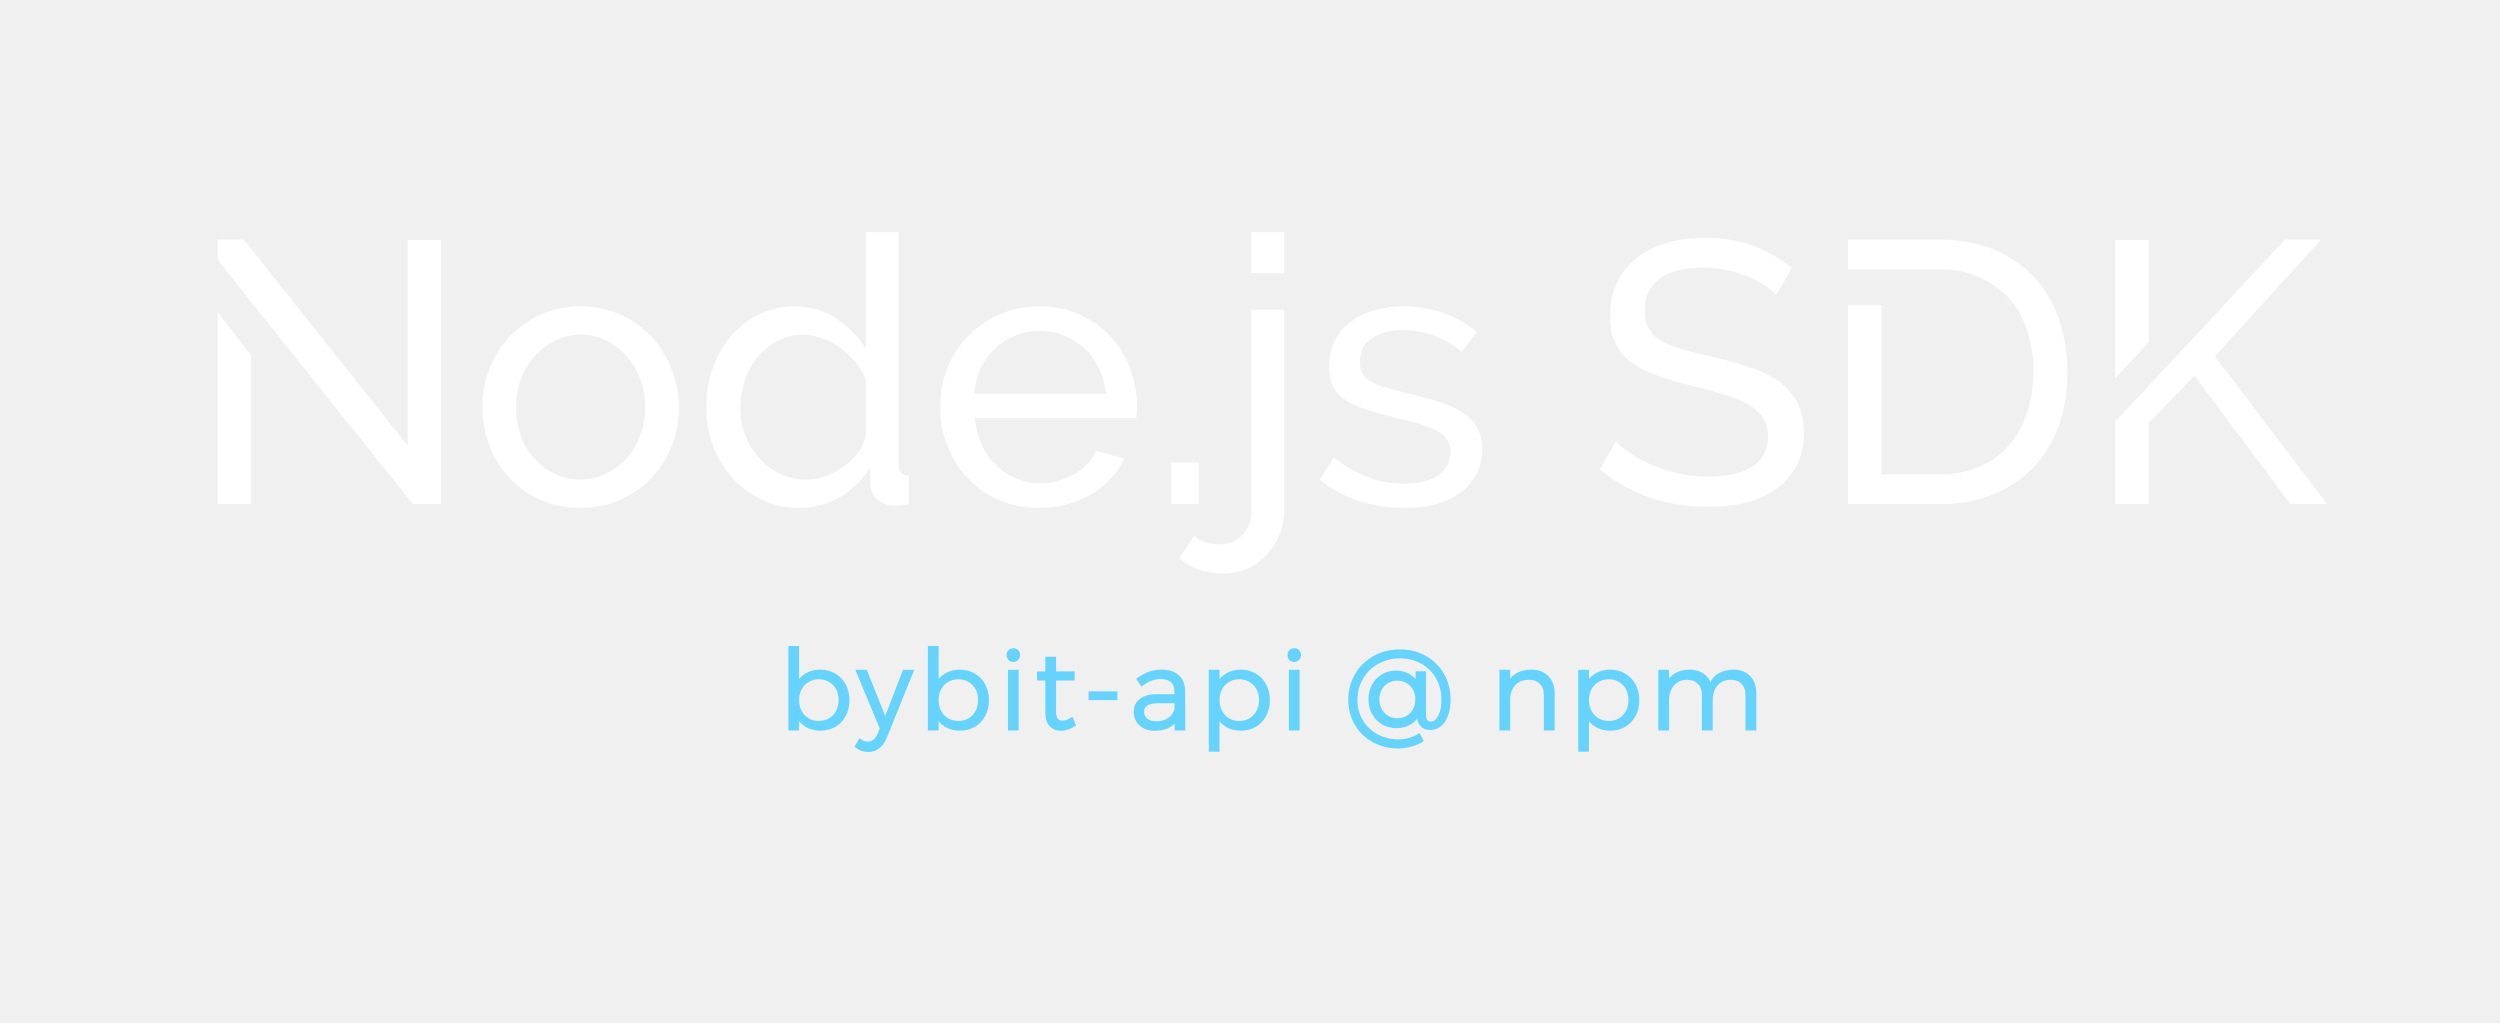
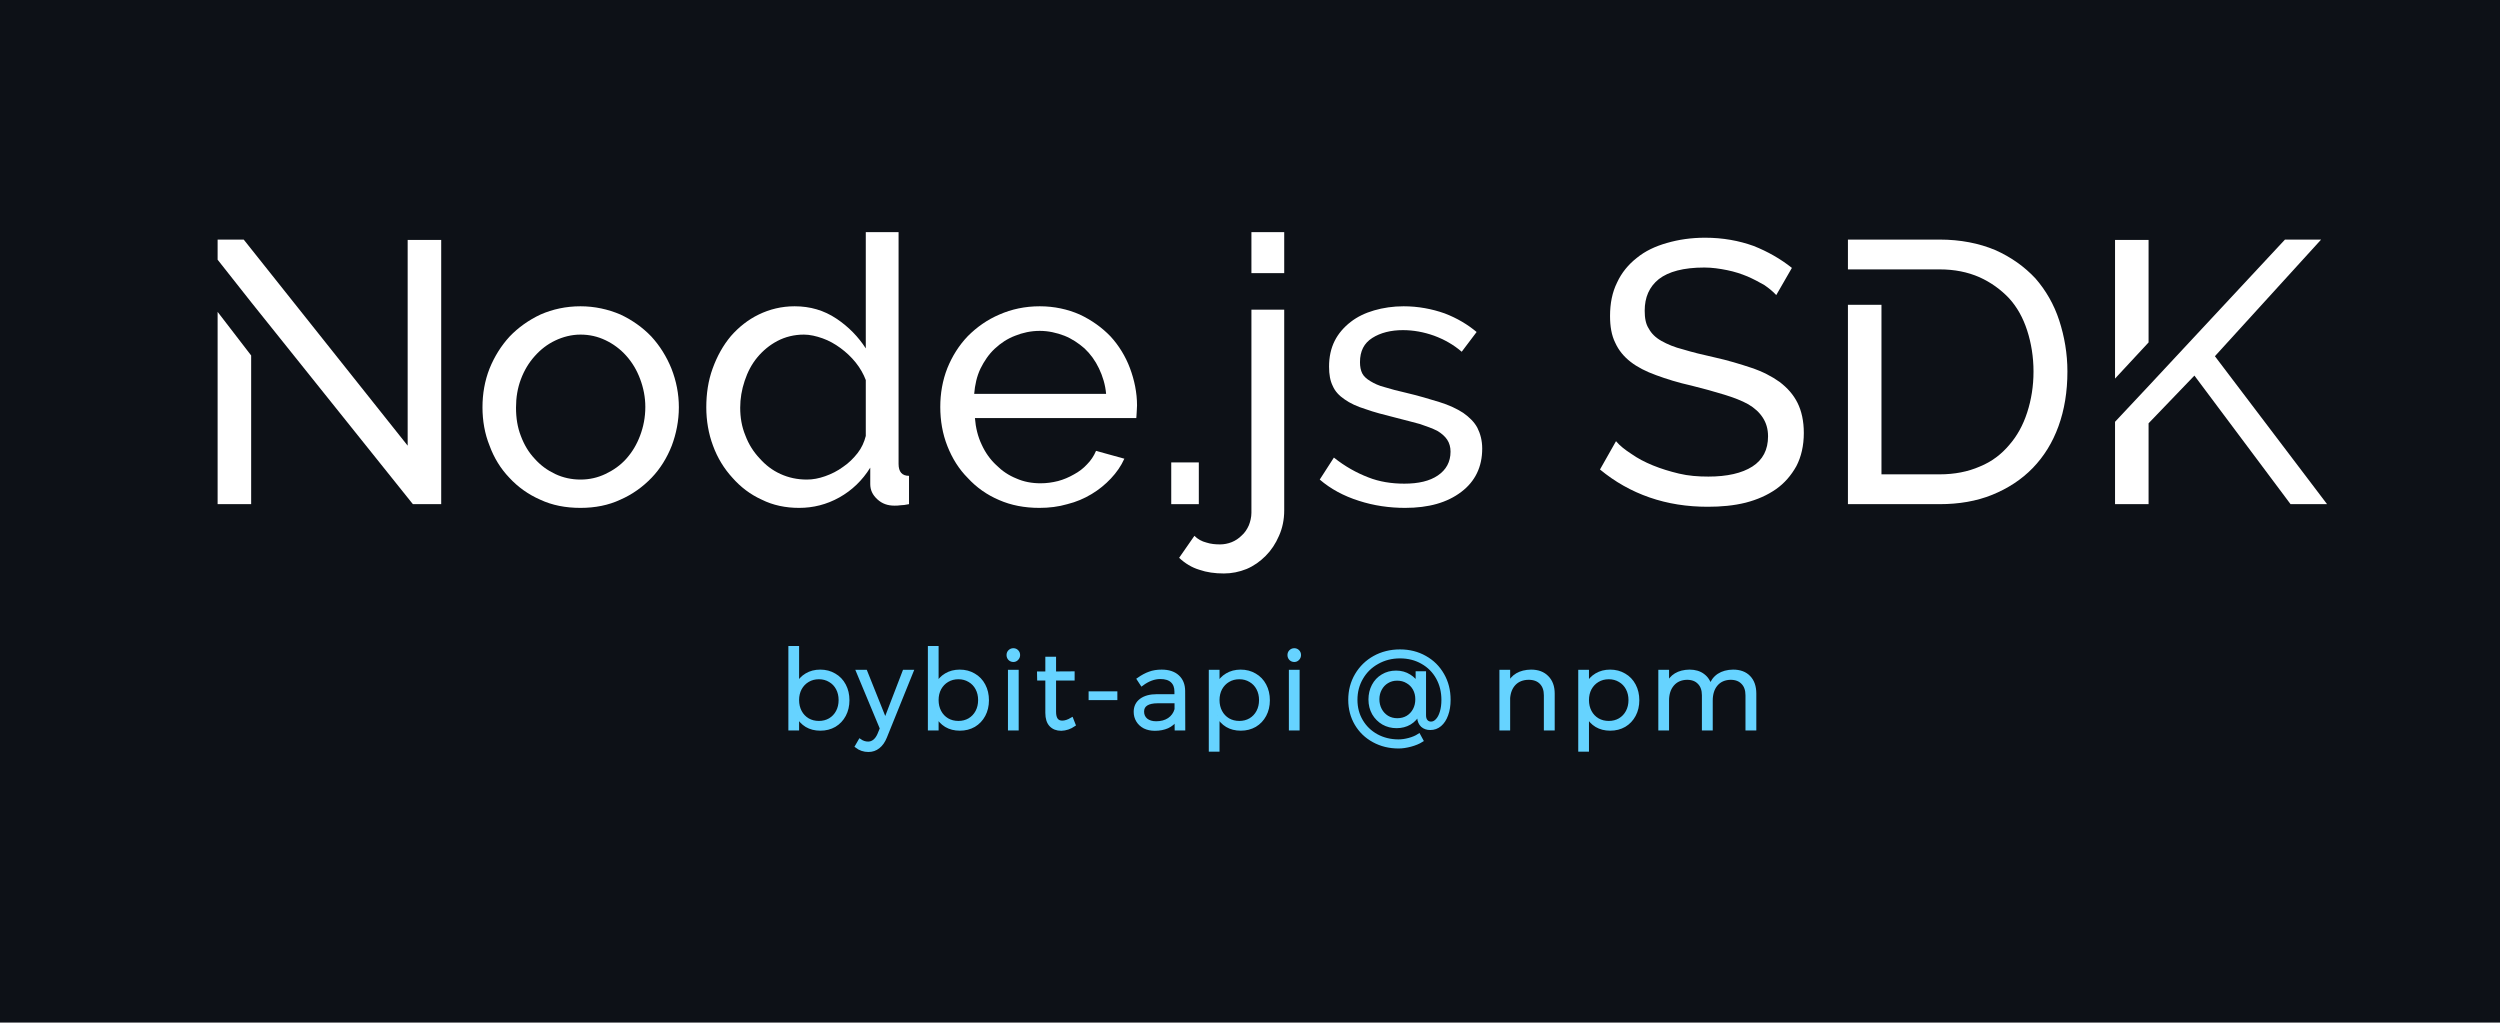
<svg xmlns="http://www.w3.org/2000/svg" viewBox="172.747 253.028 666.59 272.647">
+   <rect x="172.747" y="253.028" width="666.59" height="272.647" fill="#0d1117" />
  <g id="logo-group" fill="#FFFFFF" transform="matrix(1, 0, 0, 1, 3.552713678800501e-15, 0)">
    <image id="container" x="51.2" y="-76.8" width="921.6" height="921.6" style="display: none;" transform="translate(0 0)" fill="#FFFFFF" />
    <g id="logo-center" transform="translate(180.7716 0)" fill="#FFFFFF">
      <image id="icon_container" x="0" y="0" style="display: none;" fill="#FFFFFF" />
      <g id="slogan" style="font-style:normal;font-weight:300;font-size:32px;line-height:1;font-family:Montserrat;font-variant-ligatures:none;text-align:center;text-anchor:middle" transform="translate(0 0)" fill="#FFFFFF">
        <path id="path180156" style="font-style:normal;font-weight:300;font-size:32px;line-height:1;font-family:Montserrat;font-variant-ligatures:none;text-align:center;text-anchor:middle" d="m 391.878,-16.832 q 2.336,0 4.16,1.088 1.856,1.056 2.88,3.008 1.024,1.92 1.024,4.384 0,2.432 -1.024,4.352 -1.024,1.92 -2.848,3.008 -1.824,1.056 -4.16,1.056 -2.304,0 -4.032,-1.024 -1.728,-1.056 -2.688,-2.912 V 0 h -2.144 v -23.744 h 2.144 v 10.848 q 0.928,-1.856 2.656,-2.88 1.76,-1.056 4.032,-1.056 z m -0.384,15.04 q 1.792,0 3.232,-0.832 1.44,-0.864 2.24,-2.368 0.8,-1.504 0.8,-3.424 0,-1.888 -0.8,-3.392 -0.8,-1.504 -2.24,-2.336 -1.44,-0.864 -3.232,-0.864 -1.824,0 -3.264,0.864 -1.408,0.832 -2.24,2.336 -0.8,1.504 -0.8,3.392 0,1.92 0.8,3.424 0.8,1.504 2.24,2.368 1.44,0.832 3.264,0.832 z" stroke-width="1" stroke-linejoin="miter" stroke-miterlimit="2" fill="#66D3FF" stroke="#66D3FF" transform="translate(-180.7716 373.5981) translate(383.4104 52.13696) scale(0.91) translate(-383.046 23.744)" />
        <path id="path180158" style="font-style:normal;font-weight:300;font-size:32px;line-height:1;font-family:Montserrat;font-variant-ligatures:none;text-align:center;text-anchor:middle" d="m 408.94,2.4 q -0.768,1.92 -2.048,2.912 -1.248,0.992 -2.88,0.992 -1.952,0 -3.456,-1.152 l 0.96,-1.664 q 1.12,0.768 2.4,0.768 1.024,0 1.856,-0.672 0.832,-0.672 1.376,-1.952 l 0.704,-1.728 -6.944,-16.672 h 2.272 l 5.76,14.4 5.536,-14.4 h 2.208 z" stroke-width="1" stroke-linejoin="miter" stroke-miterlimit="2" fill="#66D3FF" stroke="#66D3FF" transform="translate(-180.7716 373.5981) translate(401.165 58.48512) scale(0.91) translate(-400.5565 16.768)" />
        <path id="path180160" style="font-style:normal;font-weight:300;font-size:32px;line-height:1;font-family:Montserrat;font-variant-ligatures:none;text-align:center;text-anchor:middle" d="m 428.753,-16.832 q 2.336,0 4.16,1.088 1.856,1.056 2.88,3.008 1.024,1.92 1.024,4.384 0,2.432 -1.024,4.352 -1.024,1.92 -2.848,3.008 -1.824,1.056 -4.16,1.056 -2.304,0 -4.032,-1.024 -1.728,-1.056 -2.688,-2.912 V 0 h -2.144 v -23.744 h 2.144 v 10.848 q 0.928,-1.856 2.656,-2.88 1.76,-1.056 4.032,-1.056 z m -0.384,15.04 q 1.792,0 3.232,-0.832 1.44,-0.864 2.24,-2.368 0.8,-1.504 0.8,-3.424 0,-1.888 -0.8,-3.392 -0.8,-1.504 -2.24,-2.336 -1.44,-0.864 -3.232,-0.864 -1.824,0 -3.264,0.864 -1.408,0.832 -2.24,2.336 -0.8,1.504 -0.8,3.392 0,1.92 0.8,3.424 0.8,1.504 2.24,2.368 1.44,0.832 3.264,0.832 z" stroke-width="1" stroke-linejoin="miter" stroke-miterlimit="2" fill="#66D3FF" stroke="#66D3FF" transform="translate(-180.7716 373.5981) translate(420.6067 52.13696) scale(0.91) translate(-419.921 23.744)" />
        <path id="path180162" style="font-style:normal;font-weight:300;font-size:32px;line-height:1;font-family:Montserrat;font-variant-ligatures:none;text-align:center;text-anchor:middle" d="m 441.386,-16.768 h 2.144 V 0 h -2.144 z m 1.088,-6.336 q 0.64,0 1.056,0.448 0.416,0.416 0.416,1.056 0,0.64 -0.448,1.088 -0.416,0.448 -1.024,0.448 -0.64,0 -1.088,-0.448 -0.416,-0.448 -0.416,-1.088 0,-0.64 0.416,-1.056 0.448,-0.448 1.088,-0.448 z" stroke-width="1" stroke-linejoin="miter" stroke-miterlimit="2" fill="#66D3FF" stroke="#66D3FF" transform="translate(-180.7716 373.5981) translate(441.5812 52.71936) scale(0.91) translate(-440.97 23.104)" />
        <path id="path180164" style="font-style:normal;font-weight:300;font-size:32px;line-height:1;font-family:Montserrat;font-variant-ligatures:none;text-align:center;text-anchor:middle" d="m 458.209,-1.152 q -1.728,1.184 -3.712,1.248 -1.92,0 -3.04,-1.184 -1.12,-1.184 -1.12,-3.552 v -9.984 h -2.4 l -0.032,-1.664 h 2.432 v -4.32 h 2.144 v 4.32 l 5.44,-0.032 v 1.696 h -5.44 v 9.632 q 0,3.104 2.304,3.104 1.28,0 2.784,-0.896 z" stroke-width="1" stroke-linejoin="miter" stroke-miterlimit="2" fill="#66D3FF" stroke="#66D3FF" transform="translate(-180.7716 373.5981) translate(449.7121 54.99072) scale(0.91) translate(-447.905 20.608)" />
        <path id="path180166" style="font-style:normal;font-weight:300;font-size:32px;line-height:1;font-family:Montserrat;font-variant-ligatures:none;text-align:center;text-anchor:middle" d="m 461.017,-10.464 h 7.424 v 1.568 h -7.424 z" stroke-width="1" stroke-linejoin="miter" stroke-miterlimit="2" fill="#66D3FF" stroke="#66D3FF" transform="translate(-180.7716 373.5981) translate(463.4645 64.22176) scale(0.91) translate(-461.0175 10.464)" />
        <path id="path180168" style="font-style:normal;font-weight:300;font-size:32px;line-height:1;font-family:Montserrat;font-variant-ligatures:none;text-align:center;text-anchor:middle" d="m 484.226,0 -0.032,-2.816 q -0.992,1.472 -2.592,2.208 -1.6,0.704 -3.68,0.704 -1.696,0 -3.008,-0.64 -1.28,-0.672 -1.984,-1.824 -0.704,-1.152 -0.704,-2.592 0,-2.176 1.664,-3.424 1.696,-1.248 4.64,-1.248 h 5.632 v -1.28 q 0,-1.984 -1.184,-3.072 -1.184,-1.088 -3.456,-1.088 -2.688,0 -5.408,2.016 l -0.96,-1.472 q 1.696,-1.184 3.232,-1.728 1.536,-0.576 3.52,-0.576 3.04,0 4.704,1.536 1.664,1.504 1.696,4.192 L 486.339,0 Z m -5.92,-1.696 q 2.24,0 3.776,-1.024 1.568,-1.056 2.112,-2.944 v -2.304 h -5.408 q -2.208,0 -3.36,0.736 -1.152,0.736 -1.152,2.208 0,1.504 1.088,2.432 1.12,0.896 2.944,0.896 z" stroke-width="1" stroke-linejoin="miter" stroke-miterlimit="2" fill="#66D3FF" stroke="#66D3FF" transform="translate(-180.7716 373.5981) translate(475.4847 58.42688) scale(0.91) translate(-472.2265 16.832)" />
        <path id="path180170" style="font-style:normal;font-weight:300;font-size:32px;line-height:1;font-family:Montserrat;font-variant-ligatures:none;text-align:center;text-anchor:middle" d="m 501.065,-16.832 q 2.336,0 4.16,1.088 1.856,1.056 2.88,3.008 1.024,1.92 1.024,4.384 0,2.432 -1.024,4.352 -1.024,1.92 -2.848,3.008 -1.824,1.056 -4.16,1.056 -2.304,0 -4.032,-1.024 -1.728,-1.056 -2.688,-2.912 v 10.08 h -2.144 v -22.976 h 2.144 v 3.872 q 0.928,-1.856 2.656,-2.88 1.76,-1.056 4.032,-1.056 z m -0.384,15.04 q 1.792,0 3.232,-0.832 1.44,-0.864 2.24,-2.368 0.8,-1.504 0.8,-3.424 0,-1.888 -0.8,-3.392 -0.8,-1.504 -2.24,-2.336 -1.44,-0.864 -3.232,-0.864 -1.824,0 -3.264,0.864 -1.408,0.832 -2.24,2.336 -0.8,1.504 -0.8,3.392 0,1.92 0.8,3.424 0.8,1.504 2.24,2.368 1.44,0.832 3.264,0.832 z" stroke-width="1" stroke-linejoin="miter" stroke-miterlimit="2" fill="#66D3FF" stroke="#66D3FF" transform="translate(-180.7716 373.5981) translate(495.511 58.42688) scale(0.91) translate(-492.2335 16.832)" />
        <path id="path180172" style="font-style:normal;font-weight:300;font-size:32px;line-height:1;font-family:Montserrat;font-variant-ligatures:none;text-align:center;text-anchor:middle" d="m 513.698,-16.768 h 2.144 V 0 h -2.144 z m 1.088,-6.336 q 0.64,0 1.056,0.448 0.416,0.416 0.416,1.056 0,0.64 -0.448,1.088 -0.416,0.448 -1.024,0.448 -0.64,0 -1.088,-0.448 -0.416,-0.448 -0.416,-1.088 0,-0.64 0.416,-1.056 0.448,-0.448 1.088,-0.448 z" stroke-width="1" stroke-linejoin="miter" stroke-miterlimit="2" fill="#66D3FF" stroke="#66D3FF" transform="translate(-180.7716 373.5981) translate(516.4856 52.71936) scale(0.91) translate(-513.2825 23.104)" />
        <path id="path180174" style="font-style:normal;font-weight:300;font-size:32px;line-height:1;font-family:Montserrat;font-variant-ligatures:none;text-align:center;text-anchor:middle" d="m 550.886,-3.936 q 0,1.088 0.544,1.728 0.576,0.608 1.408,0.608 0.992,0 1.792,-0.864 0.832,-0.864 1.28,-2.4 0.48,-1.568 0.48,-3.584 0,-3.616 -1.6,-6.496 -1.6,-2.88 -4.48,-4.512 -2.88,-1.664 -6.56,-1.664 -3.616,0 -6.592,1.664 -2.976,1.632 -4.672,4.544 -1.696,2.88 -1.696,6.432 0,3.456 1.632,6.208 1.632,2.752 4.48,4.32 2.88,1.568 6.432,1.568 1.44,0 3.104,-0.448 1.664,-0.448 2.848,-1.216 l 0.8,1.472 q -1.312,0.832 -3.232,1.344 -1.888,0.512 -3.52,0.512 -4.032,0 -7.296,-1.792 -3.232,-1.76 -5.088,-4.896 -1.856,-3.168 -1.856,-7.072 0,-4.032 1.92,-7.296 1.92,-3.264 5.248,-5.12 3.36,-1.856 7.488,-1.856 4.096,0 7.36,1.856 3.264,1.824 5.12,5.088 1.856,3.232 1.856,7.296 0,2.528 -0.704,4.416 -0.672,1.888 -1.92,2.944 -1.216,1.024 -2.848,1.024 -1.376,0 -2.304,-0.8 -0.896,-0.832 -1.024,-2.272 l -0.032,-1.344 q -0.96,1.856 -2.656,2.88 -1.696,0.992 -3.84,0.992 -2.144,0 -3.904,-0.992 -1.76,-1.024 -2.816,-2.816 -1.024,-1.824 -1.024,-4.096 0,-2.24 0.96,-4.064 0.96,-1.824 2.688,-2.848 1.728,-1.056 3.936,-1.056 2.208,0 3.904,1.088 1.696,1.056 2.336,2.528 v -3.424 h 2.048 z m -7.968,-10.656 q -1.632,0 -2.944,0.8 -1.28,0.768 -2.016,2.144 -0.736,1.344 -0.736,3.008 0,1.696 0.736,3.072 0.736,1.376 2.016,2.176 1.312,0.8 2.976,0.8 1.696,0 3.008,-0.768 1.312,-0.8 2.048,-2.176 0.736,-1.376 0.736,-3.104 0,-1.696 -0.736,-3.04 -0.736,-1.344 -2.08,-2.112 -1.312,-0.8 -3.008,-0.8 z" stroke-width="1" stroke-linejoin="miter" stroke-miterlimit="2" fill="#66D3FF" stroke="#66D3FF" transform="translate(-180.7716 373.5981) translate(532.6941 53.03968) scale(0.91) translate(-529.094 22.752)" />
        <path id="path180176" style="font-style:normal;font-weight:300;font-size:32px;line-height:1;font-family:Montserrat;font-variant-ligatures:none;text-align:center;text-anchor:middle" d="m 580.154,-16.832 q 3.008,0 4.704,1.76 1.728,1.728 1.728,4.768 V 0 h -2.176 v -9.792 q 0,-2.368 -1.312,-3.712 -1.312,-1.344 -3.648,-1.344 -2.592,0.032 -4.16,1.6 -1.536,1.568 -1.76,4.224 V 0 h -2.144 v -16.768 h 2.144 v 3.904 q 0.864,-1.952 2.528,-2.944 1.696,-0.992 4.096,-1.024 z" stroke-width="1" stroke-linejoin="miter" stroke-miterlimit="2" fill="#66D3FF" stroke="#66D3FF" transform="translate(-180.7716 373.5981) translate(572.9998 58.42688) scale(0.91) translate(-571.386 16.832)" />
        <path id="path180178" style="font-style:normal;font-weight:300;font-size:32px;line-height:1;font-family:Montserrat;font-variant-ligatures:none;text-align:center;text-anchor:middle" d="m 601.316,-16.832 q 2.336,0 4.16,1.088 1.856,1.056 2.88,3.008 1.024,1.92 1.024,4.384 0,2.432 -1.024,4.352 -1.024,1.92 -2.848,3.008 -1.824,1.056 -4.16,1.056 -2.304,0 -4.032,-1.024 -1.728,-1.056 -2.688,-2.912 v 10.08 h -2.144 v -22.976 h 2.144 v 3.872 q 0.928,-1.856 2.656,-2.88 1.76,-1.056 4.032,-1.056 z m -0.384,15.04 q 1.792,0 3.232,-0.832 1.44,-0.864 2.24,-2.368 0.8,-1.504 0.8,-3.424 0,-1.888 -0.8,-3.392 -0.8,-1.504 -2.24,-2.336 -1.44,-0.864 -3.232,-0.864 -1.824,0 -3.264,0.864 -1.408,0.832 -2.24,2.336 -0.8,1.504 -0.8,3.392 0,1.92 0.8,3.424 0.8,1.504 2.24,2.368 1.44,0.832 3.264,0.832 z" stroke-width="1" stroke-linejoin="miter" stroke-miterlimit="2" fill="#66D3FF" stroke="#66D3FF" transform="translate(-180.7716 373.5981) translate(594.0185 58.42688) scale(0.91) translate(-592.4835 16.832)" />
        <path id="path180180" style="font-style:normal;font-weight:300;font-size:32px;line-height:1;font-family:Montserrat;font-variant-ligatures:none;text-align:center;text-anchor:middle" d="m 635.356,-16.832 q 2.976,0 4.64,1.728 1.664,1.728 1.664,4.8 V 0 h -2.176 v -9.792 q 0,-2.4 -1.312,-3.712 -1.28,-1.344 -3.552,-1.344 -2.688,0.064 -4.224,1.856 -1.504,1.792 -1.504,4.736 V 0 h -2.176 v -9.792 q 0,-2.4 -1.312,-3.712 -1.28,-1.344 -3.552,-1.344 -2.688,0.064 -4.224,1.856 -1.536,1.792 -1.536,4.736 V 0 h -2.144 v -16.768 h 2.144 v 3.936 q 0.832,-1.984 2.464,-2.976 1.664,-0.992 4.032,-1.024 2.4,0 3.968,1.184 1.6,1.184 2.112,3.328 0.768,-2.24 2.464,-3.36 1.728,-1.12 4.224,-1.152 z" stroke-width="1" stroke-linejoin="miter" stroke-miterlimit="2" fill="#66D3FF" stroke="#66D3FF" transform="translate(-180.7716 373.5981) translate(615.3717 58.42688) scale(0.91) translate(-613.9485 16.832)" />
      </g>
      <g id="title" style="font-style:normal;font-weight:500;font-size:72px;line-height:1;font-family:'Raleway Medium Alt1';font-variant-ligatures:none;text-align:center;text-anchor:middle" transform="translate(0 0)" fill="#FFFFFF">
        <path id="path180183" style="font-style:normal;font-weight:500;font-size:72px;line-height:1;font-family:'Raleway Medium Alt1';font-variant-ligatures:none;text-align:center;text-anchor:middle" d="m 311.331,0 h 6.48 v -28.728 l -6.48,-8.424 z m 36.72,-51.048 v 39.744 l -31.68,-39.816 h -5.04 v 3.888 l 6.48,8.208 31.248,39.024 h 5.472 v -51.048 z" stroke-width="0px" stroke-linejoin="miter" stroke-miterlimit="2" fill="#FFFFFF" stroke="#FFFFFF" transform="translate(0 284.8941) translate(50 32.0144) scale(1.38) translate(-311.3309 51.12)" />
        <path id="path180185" style="font-style:normal;font-weight:500;font-size:72px;line-height:1;font-family:'Raleway Medium Alt1';font-variant-ligatures:none;text-align:center;text-anchor:middle" d="m 381.442,0.72 c 2.808,0 5.4,-0.504 7.704,-1.584 2.304,-1.008 4.32,-2.448 6.048,-4.248 1.656,-1.728 2.952,-3.816 3.888,-6.192 0.864,-2.304 1.368,-4.824 1.368,-7.416 0,-2.592 -0.504,-5.112 -1.44,-7.488 -0.936,-2.304 -2.232,-4.392 -3.888,-6.192 -1.656,-1.728 -3.672,-3.168 -5.976,-4.248 -2.376,-1.008 -4.968,-1.584 -7.704,-1.584 -2.808,0 -5.4,0.576 -7.704,1.584 -2.304,1.08 -4.32,2.52 -5.976,4.248 -1.656,1.8 -2.952,3.888 -3.888,6.192 -0.936,2.376 -1.368,4.896 -1.368,7.488 0,2.592 0.432,5.112 1.368,7.416 0.864,2.376 2.16,4.464 3.816,6.192 1.656,1.8 3.672,3.24 5.976,4.248 2.304,1.08 4.896,1.584 7.776,1.584 z m -12.456,-19.368 c 0,-1.944 0.288,-3.744 0.936,-5.472 0.648,-1.728 1.512,-3.168 2.664,-4.464 1.152,-1.296 2.448,-2.304 3.96,-3.024 1.512,-0.72 3.168,-1.152 4.896,-1.152 1.728,0 3.312,0.36 4.824,1.08 1.512,0.72 2.88,1.728 4.032,3.024 1.152,1.296 2.016,2.736 2.664,4.464 0.648,1.728 1.008,3.528 1.008,5.4 0,2.016 -0.36,3.816 -1.008,5.544 -0.648,1.728 -1.512,3.168 -2.664,4.464 -1.152,1.296 -2.52,2.232 -4.032,2.952 -1.512,0.72 -3.096,1.08 -4.824,1.08 -1.728,0 -3.384,-0.36 -4.896,-1.08 -1.512,-0.72 -2.808,-1.656 -3.96,-2.952 -1.152,-1.224 -2.016,-2.664 -2.664,-4.392 -0.648,-1.656 -0.936,-3.456 -0.936,-5.472 z" stroke-width="0px" stroke-linejoin="miter" stroke-miterlimit="2" fill="#FFFFFF" stroke="#FFFFFF" transform="translate(0 284.8941) translate(120.6217 49.79984) scale(1.38) translate(-362.5061 38.232)" />
        <path id="path180187" style="font-style:normal;font-weight:500;font-size:72px;line-height:1;font-family:'Raleway Medium Alt1';font-variant-ligatures:none;text-align:center;text-anchor:middle" d="m 423.678,0.72 c 2.736,0 5.328,-0.648 7.776,-2.016 2.448,-1.368 4.464,-3.312 5.976,-5.76 v 3.168 c 0,1.152 0.432,2.088 1.368,2.952 0.936,0.864 2.016,1.224 3.312,1.224 0.36,0 0.72,0 1.152,-0.072 0.432,0 0.936,-0.072 1.656,-0.216 v -5.472 c -1.368,0 -2.016,-0.792 -2.016,-2.304 V -52.56 h -6.336 v 22.464 c -1.44,-2.232 -3.312,-4.176 -5.688,-5.76 -2.376,-1.584 -5.04,-2.376 -8.064,-2.376 -2.52,0 -4.824,0.576 -6.912,1.584 -2.088,1.008 -3.888,2.448 -5.4,4.176 -1.512,1.8 -2.664,3.888 -3.528,6.264 -0.864,2.376 -1.224,4.896 -1.224,7.488 0,2.592 0.432,5.112 1.296,7.416 0.864,2.376 2.16,4.464 3.744,6.192 1.584,1.8 3.456,3.24 5.688,4.248 2.16,1.08 4.608,1.584 7.2,1.584 z m 1.512,-5.472 c -1.872,0 -3.528,-0.36 -5.112,-1.08 -1.584,-0.72 -2.88,-1.728 -4.032,-3.024 -1.152,-1.224 -2.088,-2.664 -2.736,-4.392 -0.72,-1.728 -1.008,-3.528 -1.008,-5.4 0,-1.728 0.288,-3.456 0.864,-5.184 0.576,-1.728 1.368,-3.24 2.448,-4.536 1.08,-1.296 2.376,-2.376 3.888,-3.168 1.512,-0.792 3.24,-1.224 5.112,-1.224 1.152,0 2.376,0.288 3.6,0.72 1.224,0.432 2.376,1.08 3.456,1.872 1.08,0.792 2.088,1.728 2.952,2.808 0.864,1.08 1.512,2.232 1.944,3.384 v 10.8 c -0.288,1.152 -0.792,2.304 -1.584,3.312 -0.792,1.008 -1.728,1.944 -2.808,2.664 -1.08,0.792 -2.232,1.368 -3.456,1.8 -1.224,0.432 -2.376,0.648 -3.528,0.648 z" stroke-width="0px" stroke-linejoin="miter" stroke-miterlimit="2" fill="#FFFFFF" stroke="#FFFFFF" transform="translate(0 284.8941) translate(180.2982 30.0272) scale(1.38) translate(-405.7499 52.56)" />
        <path id="path180189" style="font-style:normal;font-weight:500;font-size:72px;line-height:1;font-family:'Raleway Medium Alt1';font-variant-ligatures:none;text-align:center;text-anchor:middle" d="m 470.111,0.72 c 1.872,0 3.672,-0.216 5.4,-0.72 1.728,-0.432 3.24,-1.08 4.68,-1.944 1.44,-0.864 2.664,-1.872 3.744,-3.024 1.08,-1.152 1.944,-2.376 2.592,-3.816 l -5.472,-1.512 c -0.432,1.008 -1.008,1.872 -1.728,2.592 -0.72,0.792 -1.584,1.44 -2.52,1.944 -1.008,0.576 -2.016,1.008 -3.096,1.296 -1.152,0.288 -2.232,0.432 -3.384,0.432 -1.656,0 -3.24,-0.288 -4.68,-0.936 -1.44,-0.576 -2.736,-1.44 -3.888,-2.592 -1.152,-1.08 -2.088,-2.376 -2.808,-3.96 -0.72,-1.512 -1.152,-3.24 -1.296,-5.112 h 31.176 c 0,-0.216 0.072,-0.576 0.072,-1.008 0,-0.432 0.072,-0.864 0.072,-1.44 0,-2.448 -0.504,-4.896 -1.368,-7.2 -0.864,-2.304 -2.16,-4.392 -3.744,-6.12 -1.656,-1.728 -3.672,-3.168 -5.976,-4.248 -2.304,-1.008 -4.896,-1.584 -7.704,-1.584 -2.88,0 -5.472,0.576 -7.776,1.584 -2.376,1.008 -4.392,2.448 -6.12,4.176 -1.728,1.8 -3.024,3.888 -3.96,6.192 -0.936,2.376 -1.368,4.896 -1.368,7.488 0,2.664 0.432,5.184 1.368,7.56 0.936,2.376 2.232,4.464 3.96,6.192 1.656,1.8 3.672,3.24 6.048,4.248 2.304,1.008 4.896,1.512 7.776,1.512 z m 12.888,-22.032 h -25.488 c 0.144,-1.728 0.504,-3.384 1.224,-4.896 0.72,-1.44 1.584,-2.736 2.736,-3.816 1.152,-1.08 2.448,-1.944 3.96,-2.52 1.44,-0.576 3.024,-0.936 4.752,-0.936 1.656,0 3.24,0.36 4.752,0.936 1.44,0.576 2.736,1.44 3.888,2.448 1.152,1.08 2.088,2.376 2.808,3.888 0.72,1.512 1.224,3.168 1.368,4.896 z" stroke-width="0px" stroke-linejoin="miter" stroke-miterlimit="2" fill="#FFFFFF" stroke="#FFFFFF" transform="translate(0 284.8941) translate(242.687 49.79984) scale(1.38) translate(-450.9592 38.232)" />
        <path id="path180191" style="font-style:normal;font-weight:500;font-size:72px;line-height:1;font-family:'Raleway Medium Alt1';font-variant-ligatures:none;text-align:center;text-anchor:middle" d="m 495.585,0 h 5.328 v -8.064 h -5.328 z" stroke-width="0px" stroke-linejoin="miter" stroke-miterlimit="2" fill="#FFFFFF" stroke="#FFFFFF" transform="translate(0 284.8941) translate(304.27 91.43168) scale(1.38) translate(-495.5846 8.064)" />
        <path id="path180193" style="font-style:normal;font-weight:500;font-size:72px;line-height:1;font-family:'Raleway Medium Alt1';font-variant-ligatures:none;text-align:center;text-anchor:middle" d="m 505.749,13.392 c 1.512,0 2.952,-0.288 4.392,-0.864 1.368,-0.576 2.592,-1.44 3.672,-2.52 1.08,-1.08 1.944,-2.376 2.592,-3.888 0.648,-1.44 1.008,-3.096 1.008,-4.896 v -38.808 h -6.336 v 39.24 c 0,0.864 -0.216,1.728 -0.504,2.448 -0.36,0.792 -0.792,1.44 -1.368,1.944 -0.576,0.576 -1.224,1.008 -1.944,1.296 -0.72,0.288 -1.512,0.432 -2.232,0.432 -0.864,0 -1.8,-0.072 -2.664,-0.36 -0.864,-0.216 -1.656,-0.648 -2.304,-1.296 l -2.952,4.248 c 1.152,1.08 2.448,1.872 3.888,2.304 1.44,0.504 3.024,0.72 4.752,0.72 z m 5.328,-58.032 h 6.336 v -7.92 h -6.336 z" stroke-width="0px" stroke-linejoin="miter" stroke-miterlimit="2" fill="#FFFFFF" stroke="#FFFFFF" transform="translate(0 284.8941) translate(306.3736 30.0272) scale(1.38) translate(-497.1089 52.56)" />
        <path id="path180195" style="font-style:normal;font-weight:500;font-size:72px;line-height:1;font-family:'Raleway Medium Alt1';font-variant-ligatures:none;text-align:center;text-anchor:middle" d="m 540.765,0.72 c 4.536,0 8.136,-1.008 10.872,-3.096 2.664,-2.016 4.032,-4.824 4.032,-8.352 0,-1.584 -0.36,-2.88 -0.936,-4.032 -0.576,-1.08 -1.512,-2.016 -2.736,-2.88 -1.224,-0.792 -2.736,-1.512 -4.608,-2.088 -1.872,-0.576 -4.032,-1.224 -6.48,-1.8 -1.584,-0.36 -2.952,-0.72 -4.104,-1.08 -1.152,-0.288 -2.016,-0.72 -2.736,-1.152 -0.72,-0.432 -1.296,-0.936 -1.584,-1.512 -0.288,-0.576 -0.432,-1.296 -0.432,-2.16 0,-2.16 0.792,-3.672 2.376,-4.68 1.584,-1.008 3.6,-1.512 5.904,-1.512 2.016,0 4.032,0.36 6.048,1.08 1.944,0.72 3.744,1.728 5.328,3.096 l 2.88,-3.816 c -1.728,-1.44 -3.744,-2.664 -6.192,-3.6 -2.448,-0.864 -5.112,-1.368 -7.92,-1.368 -2.016,0 -3.96,0.288 -5.688,0.792 -1.728,0.504 -3.24,1.224 -4.536,2.232 -1.296,1.008 -2.376,2.232 -3.096,3.672 -0.72,1.44 -1.08,3.096 -1.08,4.968 0,1.512 0.216,2.736 0.72,3.744 0.432,1.008 1.224,1.872 2.304,2.592 1.008,0.72 2.376,1.368 4.032,1.872 1.584,0.576 3.528,1.08 5.832,1.656 1.728,0.432 3.312,0.864 4.68,1.224 1.296,0.432 2.448,0.864 3.312,1.296 0.864,0.504 1.512,1.08 1.944,1.728 0.432,0.648 0.648,1.44 0.648,2.304 0,2.016 -0.864,3.528 -2.448,4.608 -1.584,1.08 -3.744,1.584 -6.48,1.584 -2.448,0 -4.824,-0.36 -6.984,-1.224 -2.232,-0.864 -4.464,-2.088 -6.624,-3.816 l -2.736,4.248 c 2.088,1.8 4.608,3.168 7.56,4.104 2.88,0.936 5.904,1.368 8.928,1.368 z" stroke-width="0px" stroke-linejoin="miter" stroke-miterlimit="2" fill="#FFFFFF" stroke="#FFFFFF" transform="translate(0 284.8941) translate(343.865 49.79984) scale(1.38) translate(-524.2766 38.232)" />
        <path id="path180197" style="font-style:normal;font-weight:500;font-size:72px;line-height:1;font-family:'Raleway Medium Alt1';font-variant-ligatures:none;text-align:center;text-anchor:middle" d="m 612.48,-40.392 3.024,-5.256 c -2.16,-1.728 -4.68,-3.168 -7.416,-4.248 -2.808,-1.008 -5.904,-1.584 -9.36,-1.584 -2.664,0 -5.112,0.36 -7.344,1.008 -2.304,0.648 -4.248,1.584 -5.832,2.88 -1.656,1.296 -2.952,2.88 -3.816,4.752 -0.936,1.872 -1.368,4.032 -1.368,6.48 0,2.016 0.288,3.744 1.008,5.184 0.648,1.44 1.656,2.664 2.952,3.672 1.296,1.008 2.952,1.872 4.968,2.592 1.944,0.72 4.248,1.44 6.84,2.016 2.304,0.576 4.392,1.152 6.264,1.728 1.872,0.576 3.384,1.152 4.68,1.872 1.224,0.72 2.16,1.584 2.808,2.592 0.648,1.008 1.008,2.16 1.008,3.6 0,2.592 -1.008,4.536 -3.024,5.832 -2.016,1.296 -4.896,1.944 -8.496,1.944 -2.016,0 -3.888,-0.144 -5.688,-0.576 -1.8,-0.432 -3.456,-0.936 -5.04,-1.584 -1.584,-0.648 -2.952,-1.368 -4.176,-2.232 -1.224,-0.792 -2.232,-1.584 -2.952,-2.448 l -3.096,5.472 c 2.88,2.376 6.048,4.176 9.576,5.4 3.528,1.224 7.272,1.8 11.232,1.8 2.592,0 5.04,-0.216 7.344,-0.792 2.232,-0.576 4.176,-1.44 5.832,-2.592 1.656,-1.152 2.952,-2.664 3.96,-4.464 0.936,-1.8 1.44,-3.96 1.44,-6.408 0,-2.304 -0.432,-4.248 -1.224,-5.832 -0.792,-1.584 -1.944,-2.88 -3.456,-4.032 -1.512,-1.08 -3.312,-2.016 -5.472,-2.736 -2.16,-0.72 -4.536,-1.44 -7.128,-2.016 -2.304,-0.504 -4.32,-1.008 -5.976,-1.512 -1.728,-0.432 -3.096,-1.008 -4.248,-1.656 -1.152,-0.648 -1.944,-1.44 -2.448,-2.376 -0.576,-0.864 -0.792,-2.016 -0.792,-3.456 0,-2.592 0.864,-4.608 2.736,-6.12 1.872,-1.44 4.752,-2.232 8.784,-2.232 1.512,0 2.952,0.216 4.392,0.504 1.44,0.288 2.736,0.72 3.96,1.224 1.152,0.504 2.232,1.08 3.24,1.656 0.936,0.648 1.728,1.296 2.304,1.944 z" stroke-width="0px" stroke-linejoin="miter" stroke-miterlimit="2" fill="#FFFFFF" stroke="#FFFFFF" transform="translate(0 284.8941) translate(418.5883 31.5176) scale(1.38) translate(-578.4239 51.48)" />
        <path id="path180199" style="font-style:normal;font-weight:500;font-size:72px;line-height:1;font-family:'Raleway Medium Alt1';font-variant-ligatures:none;text-align:center;text-anchor:middle" d="m 667.155,-35.496 c -1.008,-3.096 -2.592,-5.832 -4.608,-8.136 -2.088,-2.232 -4.68,-4.104 -7.776,-5.472 -3.096,-1.296 -6.696,-2.016 -10.728,-2.016 h -17.712 v 5.76 h 17.712 c 2.88,0 5.4,0.504 7.704,1.512 2.232,1.008 4.104,2.376 5.688,4.032 1.584,1.728 2.736,3.816 3.528,6.264 0.792,2.448 1.224,5.112 1.224,7.92 0,2.88 -0.432,5.472 -1.224,7.92 -0.792,2.448 -1.944,4.536 -3.456,6.264 -1.512,1.8 -3.384,3.24 -5.688,4.176 -2.304,1.008 -4.896,1.512 -7.776,1.512 h -11.232 v -32.76 h -6.48 V 0 h 17.712 c 3.744,0 7.128,-0.576 10.152,-1.8 3.024,-1.224 5.688,-2.952 7.848,-5.184 2.16,-2.232 3.816,-4.896 4.968,-8.064 1.152,-3.168 1.728,-6.696 1.728,-10.584 0,-3.456 -0.576,-6.768 -1.584,-9.864 z" stroke-width="0px" stroke-linejoin="miter" stroke-miterlimit="2" fill="#FFFFFF" stroke="#FFFFFF" transform="translate(0 284.8941) translate(484.7 32.0144) scale(1.38) translate(-626.3309 51.12)" />
        <path id="path180201" style="font-style:normal;font-weight:500;font-size:72px;line-height:1;font-family:'Raleway Medium Alt1';font-variant-ligatures:none;text-align:center;text-anchor:middle" d="m 684.42,-51.048 h -6.48 v 26.784 l 6.48,-6.984 z m 12.816,22.464 20.52,-22.536 h -6.984 l -26.352,28.296 -6.48,6.912 V 0 h 6.48 v -15.624 l 8.856,-9.216 18.576,24.84 h 7.056 z" stroke-width="0px" stroke-linejoin="miter" stroke-miterlimit="2" fill="#FFFFFF" stroke="#FFFFFF" transform="translate(0 284.8941) translate(555.9209 32.0144) scale(1.38) translate(-677.9403 51.12)" />
      </g>
      <image id="icon" x="0" y="0" style="display: none;" fill="#FFFFFF" />
    </g>
  </g>
</svg>
